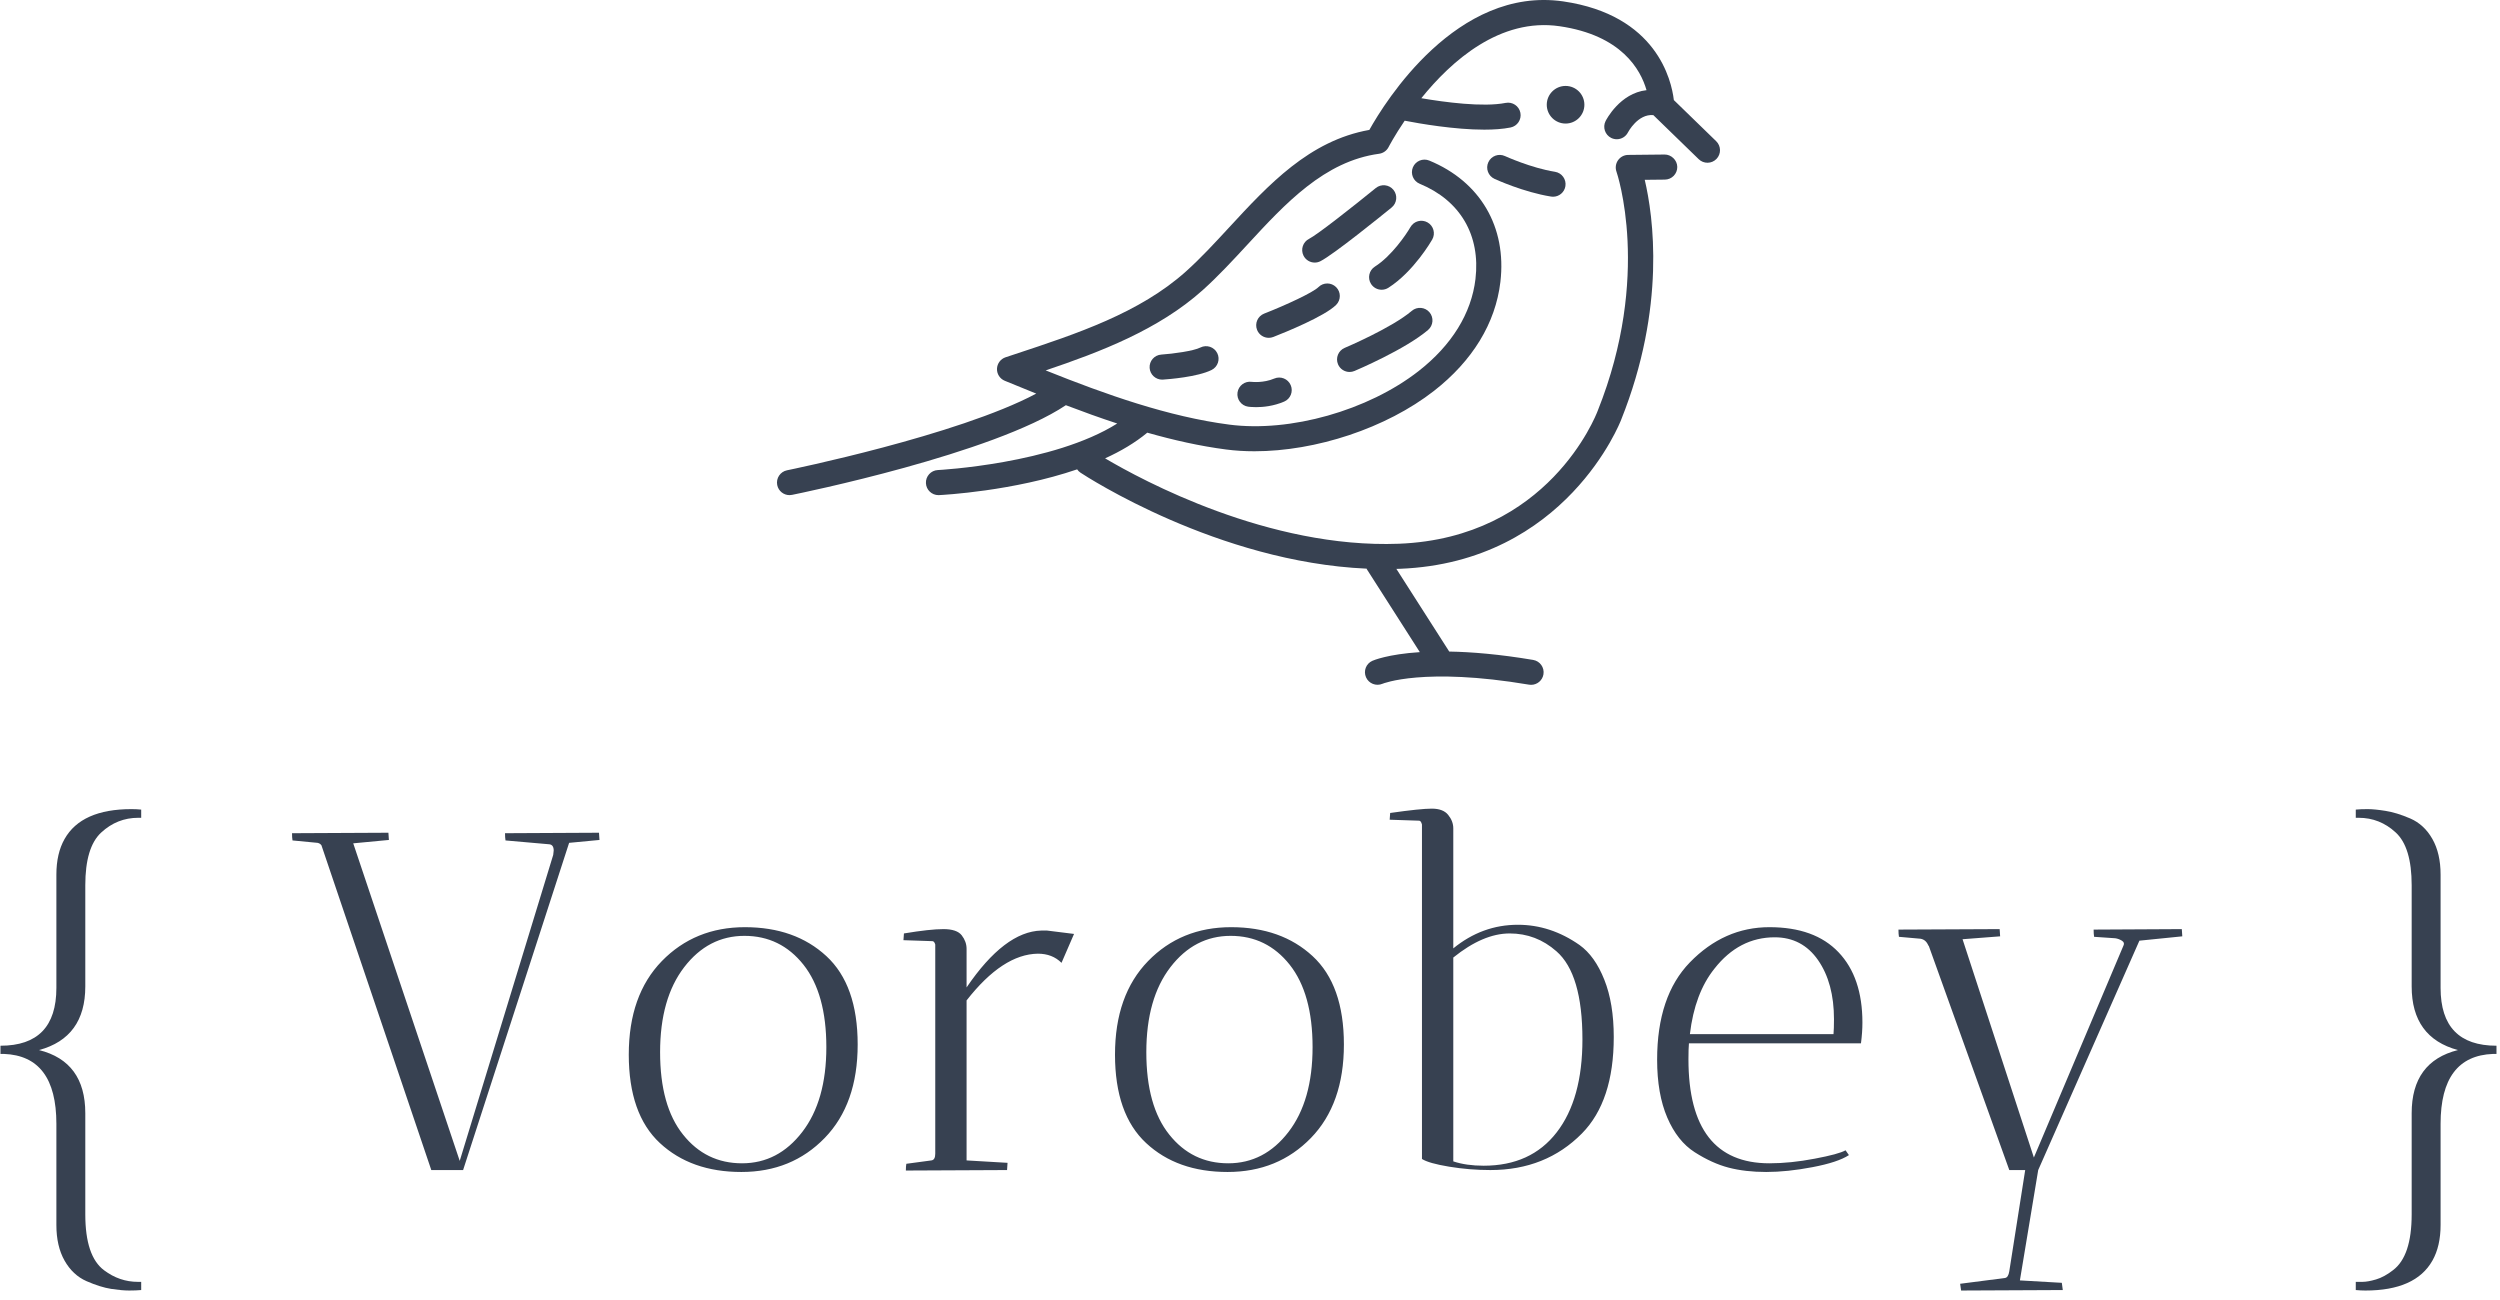
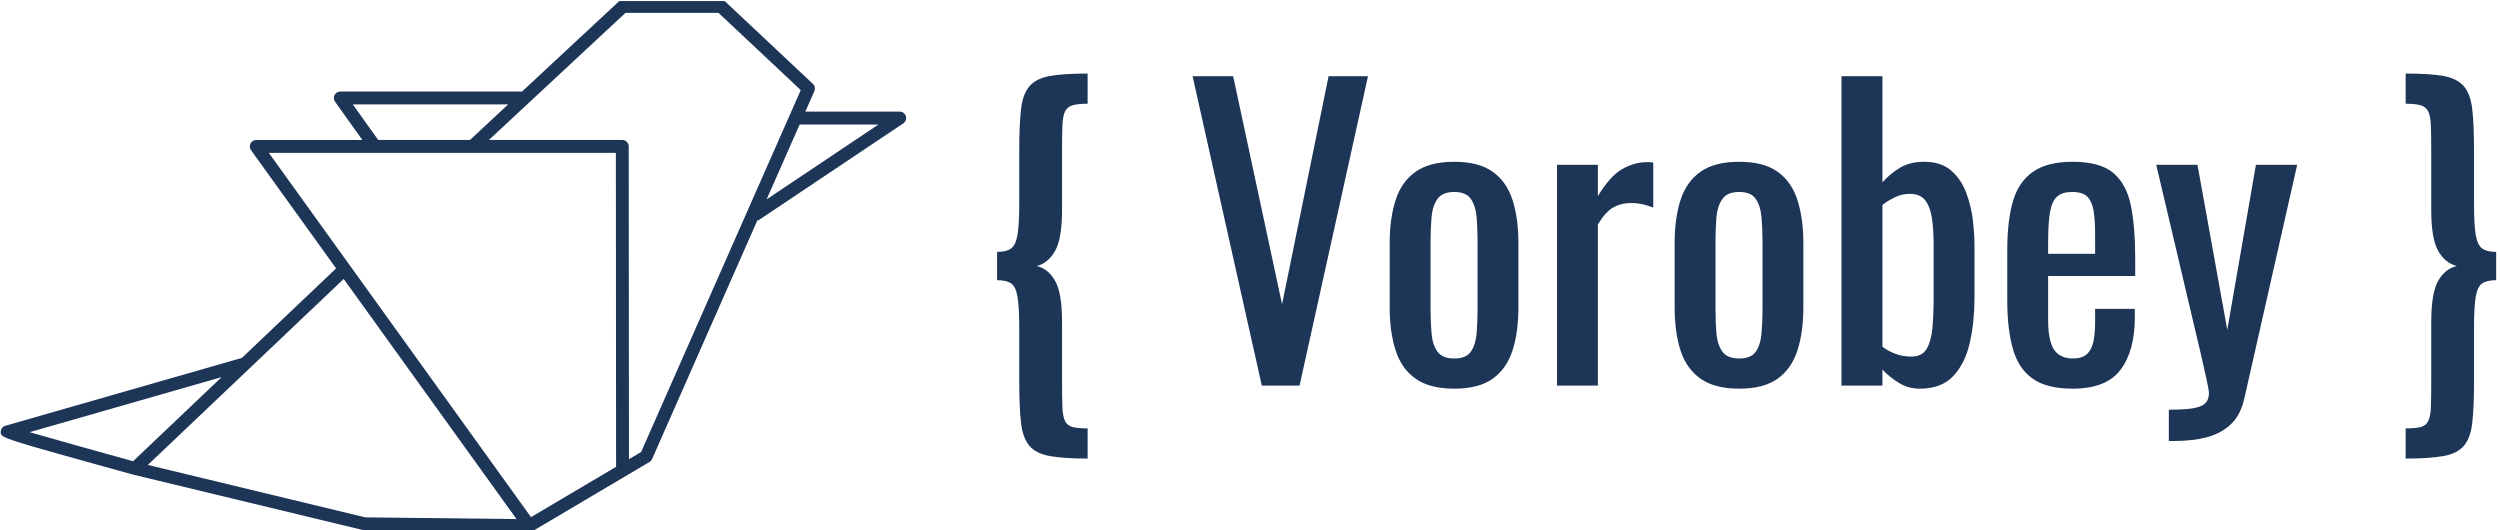
- <svg xmlns="http://www.w3.org/2000/svg" version="1.1" width="1500" height="780" viewBox="0 0 1500 780">
-   <g transform="matrix(1,0,0,1,-0.9090909,-0.7961127)">
-     <svg viewBox="0 0 396 206" data-background-color="#dedede" preserveAspectRatio="xMidYMid meet" height="780" width="1500">
-       <g id="tight-bounds" transform="matrix(1,0,0,1,0.24,0.2107453)">
-         <svg viewBox="0 0 395.52 205.579" height="205.579" width="395.52">
+ <svg xmlns="http://www.w3.org/2000/svg" version="1.1" width="1500" height="318" viewBox="0 0 1500 318">
+   <g transform="matrix(1,0,0,1,-0.9090909,0.6313693)">
+     <svg viewBox="0 0 396 84" data-background-color="#a8dadc" preserveAspectRatio="xMidYMid meet" height="318" width="1500">
+       <g id="tight-bounds" transform="matrix(1,0,0,1,0.24,-0.1667768)">
+         <svg viewBox="0 0 395.52 84.334" height="84.334" width="395.52">
          <g>
-             <svg viewBox="0 0 395.52 205.579" height="205.579" width="395.52">
-               <g transform="matrix(1,0,0,1,0,127.0561)">
-                 <svg viewBox="0 0 395.52 78.523" height="78.523" width="395.52">
+             <svg viewBox="0 0 658.363 140.377" height="84.334" width="395.52">
+               <g transform="matrix(1,0,0,1,262.843,19.40094)">
+                 <svg viewBox="0 0 395.52 101.576" height="101.576" width="395.52">
                  <g id="textblocktransform">
-                     <svg viewBox="0 0 395.52 78.523" height="78.523" width="395.52" id="textblock">
+                     <svg viewBox="0 0 395.52 101.576" height="101.576" width="395.52" id="textblock">
                      <g>
-                         <svg viewBox="0 0 395.52 78.523" height="78.523" width="395.52">
+                         <svg viewBox="0 0 395.52 101.576" height="101.576" width="395.52">
                          <g transform="matrix(1,0,0,1,0,0)">
-                             <svg width="395.52" viewBox="3.05 -37.5 258.98 50" height="78.523" data-palette-color="#374151">
-                               <g class="wordmark-text-0" data-fill-palette-color="primary" id="text-0">
-                                 <path d="M3.4-12.05L3.05-12.05 3.05-12.9Q8.85-12.9 8.85-18.9L8.85-18.9 8.85-30.65Q8.85-32.85 9.7-34.35L9.7-34.35Q11.45-37.45 16.65-37.45L16.65-37.45Q17.15-37.45 17.65-37.4L17.65-37.4 17.65-36.55Q17.5-36.55 17.35-36.55L17.35-36.55Q15.15-36.55 13.5-35.02 11.85-33.5 11.85-29.55L11.85-29.55 11.85-19.05Q11.85-13.75 7.05-12.45L7.05-12.45Q11.85-11.25 11.85-5.9L11.85-5.9 11.85 4.6Q11.85 8.95 13.8 10.4L13.8 10.4Q15.4 11.6 17.3 11.6L17.3 11.6Q17.5 11.6 17.65 11.6L17.65 11.6 17.65 12.45Q17.15 12.5 16.4 12.5 15.65 12.5 14.53 12.33 13.4 12.15 11.98 11.53 10.55 10.9 9.7 9.4 8.85 7.9 8.85 5.7L8.85 5.7 8.85-4.8Q8.85-11.85 3.4-12.05L3.4-12.05Z" fill="#374151" data-fill-palette-color="primary" />
-                                 <path d="M55.4-34.95L65.15-35Q65.15-34.95 65.2-34.25L65.2-34.25 62.05-33.95 51.05 0 47.75 0 36.35-33.7Q36.2-33.9 35.95-33.95L35.95-33.95 33.35-34.2Q33.3-34.5 33.3-34.95L33.3-34.95 43.3-35Q43.3-34.95 43.35-34.25L43.35-34.25 39.65-33.9 50.7-0.95 60.4-32.7 60.45-33.15Q60.45-33.75 60-33.8L60-33.8 55.45-34.2Q55.4-34.5 55.4-34.95L55.4-34.95ZM79.92 0.2Q74.7 0.2 71.47-2.8 68.24-5.8 68.24-11.98 68.24-18.15 71.67-21.68 75.1-25.2 80.29-25.2 85.49-25.2 88.74-22.2 91.99-19.2 91.99-13.03 91.99-6.85 88.57-3.33 85.15 0.2 79.92 0.2ZM80.24-24.3Q76.49-24.3 73.99-21.05 71.49-17.8 71.49-12.23 71.49-6.65 73.87-3.68 76.24-0.7 79.99-0.7 83.74-0.7 86.24-3.95 88.74-7.2 88.74-12.75 88.74-18.3 86.37-21.3 83.99-24.3 80.24-24.3ZM103.29-22.95L103.29-22.95 103.29-18.95Q107.24-24.75 111.04-24.85L111.04-24.85Q111.34-24.85 111.64-24.85L111.64-24.85 114.44-24.5 113.14-21.5Q112.19-22.45 110.69-22.45L110.69-22.45Q107.04-22.4 103.29-17.6L103.29-17.6 103.29-1 107.54-0.75Q107.54-0.7 107.49 0L107.49 0 96.99 0.05Q96.99-0.4 97.04-0.65L97.04-0.65 99.64-1Q100.04-1.05 100.04-1.7L100.04-1.7 100.04-23.4Q99.94-23.75 99.74-23.75L99.74-23.75 96.74-23.85 96.79-24.55Q99.49-25 100.89-25 102.29-25 102.79-24.35 103.29-23.7 103.29-22.95ZM130.37 0.2Q125.14 0.2 121.92-2.8 118.69-5.8 118.69-11.98 118.69-18.15 122.12-21.68 125.54-25.2 130.74-25.2 135.94-25.2 139.19-22.2 142.44-19.2 142.44-13.03 142.44-6.85 139.02-3.33 135.59 0.2 130.37 0.2ZM130.69-24.3Q126.94-24.3 124.44-21.05 121.94-17.8 121.94-12.23 121.94-6.65 124.32-3.68 126.69-0.7 130.44-0.7 134.19-0.7 136.69-3.95 139.19-7.2 139.19-12.75 139.19-18.3 136.82-21.3 134.44-24.3 130.69-24.3ZM153.79-35.45L153.79-35.45 153.79-23Q156.79-25.45 160.49-25.45L160.49-25.45Q163.89-25.45 166.89-23.35L166.89-23.35Q168.49-22.2 169.46-19.75 170.44-17.3 170.44-13.8L170.44-13.8Q170.44-7.15 167.14-3.8L167.14-3.8Q163.39 0 157.64 0L157.64 0Q155.49 0 153.36-0.35 151.24-0.7 150.54-1.15L150.54-1.15 150.54-35.85Q150.44-36.25 150.24-36.25L150.24-36.25 147.19-36.35 147.24-37.05Q150.39-37.5 151.56-37.5 152.74-37.5 153.26-36.85 153.79-36.2 153.79-35.45ZM153.79-22.05L153.79-22.05 153.79-0.9Q155.14-0.45 156.94-0.45L156.94-0.45Q161.84-0.45 164.51-3.9 167.19-7.35 167.19-13.55L167.19-13.55Q167.19-20.35 164.49-22.7L164.49-22.7Q162.39-24.55 159.64-24.55 156.89-24.55 153.79-22.05ZM178.19-11.5L178.19-11.5Q178.19-0.7 186.59-0.7L186.59-0.7Q188.79-0.7 191.29-1.18 193.79-1.65 194.49-2.05L194.49-2.05 194.84-1.55Q193.69-0.8 191.06-0.3 188.44 0.2 186.26 0.2 184.09 0.2 182.36-0.25 180.64-0.7 178.84-1.85 177.04-3 175.99-5.45 174.94-7.9 174.94-11.45L174.94-11.45Q174.94-18.05 178.34-21.55L178.34-21.55Q181.89-25.2 186.59-25.2 191.29-25.2 193.76-22.6 196.24-20 196.24-15.3L196.24-15.3Q196.24-14.3 196.09-13.15L196.09-13.15 178.24-13.15Q178.19-12.6 178.19-11.5ZM193.29-15.65L193.29-15.65Q193.29-19.4 191.64-21.78 189.99-24.15 187.14-24.15L187.14-24.15Q183.44-24.15 180.89-20.9L180.89-20.9Q178.84-18.35 178.34-14.1L178.34-14.1 193.24-14.1Q193.29-14.65 193.29-15.65ZM217.03 12.45L206.48 12.5 206.38 11.8 211.03 11.2Q211.38 11.15 211.48 10.5L211.48 10.5 213.13 0 211.48 0 203.13-23.25 203.08-23.3Q202.83-23.9 202.28-24L202.28-24 200.03-24.2Q199.98-24.5 199.98-24.95L199.98-24.95 210.48-25Q210.48-24.95 210.53-24.25L210.53-24.25 206.63-23.95 214.03-1.3 223.33-23.3Q223.48-23.6 223.16-23.8 222.83-24 222.48-24.05L222.48-24.05 220.28-24.2Q220.23-24.5 220.23-24.95L220.23-24.95 229.38-25Q229.38-24.95 229.43-24.25L229.43-24.25 224.98-23.8 214.48 0 212.58 11.45 216.93 11.7Q217.03 12.4 217.03 12.45L217.03 12.45Z" fill="#374151" data-fill-palette-color="primary" />
-                                 <path d="M262.03-12.9L262.03-12.05 261.68-12.05Q256.23-11.85 256.23-4.8L256.23-4.8 256.23 5.7Q256.23 7.9 255.38 9.4L255.38 9.4Q253.63 12.5 248.43 12.5L248.43 12.5Q247.93 12.5 247.43 12.45L247.43 12.45 247.43 11.6Q247.58 11.6 248.13 11.6 248.68 11.6 249.53 11.35 250.38 11.1 251.28 10.4L251.28 10.4Q253.23 8.95 253.23 4.6L253.23 4.6 253.23-5.9Q253.23-11.25 258.03-12.45L258.03-12.45Q253.23-13.75 253.23-19.05L253.23-19.05 253.23-29.55Q253.23-33.5 251.58-35.02 249.93-36.55 247.73-36.55L247.73-36.55Q247.58-36.55 247.43-36.55L247.43-36.55 247.43-37.4Q247.93-37.45 248.65-37.45 249.38-37.45 250.5-37.27 251.63-37.1 253.08-36.48 254.53-35.85 255.38-34.35 256.23-32.85 256.23-30.65L256.23-30.65 256.23-18.9Q256.23-12.9 262.03-12.9L262.03-12.9Z" fill="#374151" data-fill-palette-color="primary" />
-                               </g>
+                             <svg width="395.52" viewBox="2 -40.85 196.23 50.4" height="101.576" data-palette-color="#1d3557">
+                               <path d="M13.85 5.6L13.85 9.55Q10.7 9.55 8.9 9.22 7.1 8.9 6.23 7.88 5.35 6.85 5.13 4.85 4.9 2.85 4.9-0.5L4.9-0.5 4.9-7.55Q4.9-10.3 4.67-11.63 4.45-12.95 3.83-13.38 3.2-13.8 2-13.8L2-13.8 2-17.5Q3.2-17.5 3.83-17.95 4.45-18.4 4.67-19.75 4.9-21.1 4.9-23.8L4.9-23.8 4.9-30.8Q4.9-34.15 5.13-36.15 5.35-38.15 6.23-39.18 7.1-40.2 8.9-40.53 10.7-40.85 13.85-40.85L13.85-40.85 13.85-36.9Q12.6-36.9 11.9-36.7 11.2-36.5 10.9-35.9 10.6-35.3 10.55-34.08 10.5-32.85 10.5-30.8L10.5-30.8 10.5-23Q10.5-19.25 9.6-17.65 8.7-16.05 7.2-15.65L7.2-15.65Q8.7-15.3 9.6-13.7 10.5-12.1 10.5-8.35L10.5-8.35 10.5-0.5Q10.5 1.6 10.55 2.83 10.6 4.05 10.9 4.65 11.2 5.25 11.9 5.43 12.6 5.6 13.85 5.6L13.85 5.6ZM41.59 0L36.65 0 27.59-40.5 32.9-40.5 39.3-10.65 45.39-40.5 50.55-40.5 41.59 0ZM61.84 0.4L61.84 0.4Q58.64 0.4 56.79-0.9 54.94-2.2 54.17-4.6 53.39-7 53.39-10.25L53.39-10.25 53.39-18.65Q53.39-21.9 54.17-24.3 54.94-26.7 56.79-28 58.64-29.3 61.84-29.3L61.84-29.3Q65.04-29.3 66.87-28 68.69-26.7 69.47-24.3 70.24-21.9 70.24-18.65L70.24-18.65 70.24-10.25Q70.24-7 69.47-4.6 68.69-2.2 66.87-0.9 65.04 0.4 61.84 0.4ZM61.84-3.55L61.84-3.55Q63.39-3.55 64.02-4.45 64.64-5.35 64.77-6.83 64.89-8.3 64.89-9.9L64.89-9.9 64.89-18.95Q64.89-20.6 64.77-22.05 64.64-23.5 64.02-24.43 63.39-25.35 61.84-25.35L61.84-25.35Q60.29-25.35 59.64-24.43 58.99-23.5 58.87-22.05 58.74-20.6 58.74-18.95L58.74-18.95 58.74-9.9Q58.74-8.3 58.87-6.83 58.99-5.35 59.64-4.45 60.29-3.55 61.84-3.55ZM80.64 0L75.29 0 75.29-28.9 80.64-28.9 80.64-24.8Q82.24-27.45 83.84-28.35 85.44-29.25 87.04-29.25L87.04-29.25Q87.24-29.25 87.41-29.25 87.59-29.25 87.89-29.2L87.89-29.2 87.89-23.3Q87.29-23.55 86.52-23.73 85.74-23.9 84.94-23.9L84.94-23.9Q83.69-23.9 82.66-23.33 81.64-22.75 80.64-21.1L80.64-21.1 80.64 0ZM99.14 0.4L99.14 0.4Q95.94 0.4 94.09-0.9 92.24-2.2 91.46-4.6 90.69-7 90.69-10.25L90.69-10.25 90.69-18.65Q90.69-21.9 91.46-24.3 92.24-26.7 94.09-28 95.94-29.3 99.14-29.3L99.14-29.3Q102.34-29.3 104.16-28 105.99-26.7 106.76-24.3 107.54-21.9 107.54-18.65L107.54-18.65 107.54-10.25Q107.54-7 106.76-4.6 105.99-2.2 104.16-0.9 102.34 0.4 99.14 0.4ZM99.14-3.55L99.14-3.55Q100.69-3.55 101.31-4.45 101.94-5.35 102.06-6.83 102.19-8.3 102.19-9.9L102.19-9.9 102.19-18.95Q102.19-20.6 102.06-22.05 101.94-23.5 101.31-24.43 100.69-25.35 99.14-25.35L99.14-25.35Q97.59-25.35 96.94-24.43 96.29-23.5 96.16-22.05 96.04-20.6 96.04-18.95L96.04-18.95 96.04-9.9Q96.04-8.3 96.16-6.83 96.29-5.35 96.94-4.45 97.59-3.55 99.14-3.55ZM122.78 0.4L122.78 0.4Q121.23 0.4 120.01-0.38 118.78-1.15 117.89-2.1L117.89-2.1 117.89 0 112.53 0 112.53-40.5 117.89-40.5 117.89-26.6Q118.83-27.7 120.16-28.5 121.48-29.3 123.34-29.3L123.34-29.3Q125.59-29.3 126.91-28.13 128.24-26.95 128.88-25.18 129.53-23.4 129.74-21.58 129.94-19.75 129.94-18.45L129.94-18.45 129.94-11.45Q129.94-8.4 129.34-5.68 128.74-2.95 127.19-1.28 125.64 0.4 122.78 0.4ZM121.69-3.8L121.69-3.8Q123.09-3.8 123.69-4.83 124.28-5.85 124.44-7.6 124.59-9.35 124.59-11.45L124.59-11.45 124.59-18.45Q124.59-20.25 124.39-21.78 124.19-23.3 123.53-24.2 122.89-25.1 121.48-25.1L121.48-25.1Q120.44-25.1 119.51-24.65 118.58-24.2 117.89-23.65L117.89-23.65 117.89-5.1Q118.58-4.55 119.56-4.17 120.53-3.8 121.69-3.8ZM142.78 0.4L142.78 0.4Q139.38 0.4 137.53-0.93 135.68-2.25 134.96-4.83 134.23-7.4 134.23-11.15L134.23-11.15 134.23-17.75Q134.23-21.6 134.98-24.15 135.73-26.7 137.61-28 139.48-29.3 142.78-29.3L142.78-29.3Q146.43-29.3 148.16-27.8 149.88-26.3 150.43-23.48 150.98-20.65 150.98-16.7L150.98-16.7 150.98-14.35 139.58-14.35 139.58-8.55Q139.58-6.8 139.91-5.7 140.23-4.6 140.96-4.08 141.68-3.55 142.83-3.55L142.83-3.55Q144.03-3.55 144.66-4.13 145.28-4.7 145.51-5.78 145.73-6.85 145.73-8.3L145.73-8.3 145.73-10.05 150.93-10.05 150.93-8.95Q150.93-4.6 149.08-2.1 147.23 0.4 142.78 0.4ZM139.58-18.8L139.58-17.25 145.73-17.25 145.73-19.85Q145.73-21.65 145.53-22.88 145.33-24.1 144.71-24.73 144.08-25.35 142.73-25.35L142.73-25.35Q141.43-25.35 140.76-24.75 140.08-24.15 139.83-22.73 139.58-21.3 139.58-18.8L139.58-18.8ZM156.03 7.25L155.38 7.25 155.38 3.15Q157.33 3.15 158.48 2.98 159.63 2.8 160.13 2.33 160.63 1.85 160.63 1L160.63 1Q160.63 0.55 160.28-1 159.93-2.55 159.53-4.3L159.53-4.3 153.73-28.9 159.13-28.9 163.03-7.3 166.78-28.9 172.18-28.9 165.28 1.6Q164.83 3.7 163.63 4.93 162.43 6.15 160.56 6.7 158.68 7.25 156.03 7.25L156.03 7.25ZM186.38 9.55L186.38 9.55 186.38 5.6Q187.63 5.6 188.33 5.43 189.03 5.25 189.33 4.65 189.63 4.05 189.68 2.83 189.73 1.6 189.73-0.5L189.73-0.5 189.73-8.35Q189.73-12.1 190.63-13.7 191.53-15.3 193.08-15.65L193.08-15.65Q191.53-16.05 190.63-17.65 189.73-19.25 189.73-23L189.73-23 189.73-30.8Q189.73-32.85 189.68-34.08 189.63-35.3 189.33-35.9 189.03-36.5 188.33-36.7 187.63-36.9 186.38-36.9L186.38-36.9 186.38-40.85Q189.53-40.85 191.33-40.53 193.13-40.2 194-39.18 194.88-38.15 195.1-36.15 195.33-34.15 195.33-30.8L195.33-30.8 195.33-23.8Q195.33-21.1 195.55-19.75 195.78-18.4 196.4-17.95 197.03-17.5 198.23-17.5L198.23-17.5 198.23-13.8Q197.03-13.8 196.4-13.38 195.78-12.95 195.55-11.63 195.33-10.3 195.33-7.55L195.33-7.55 195.33-0.5Q195.33 2.85 195.1 4.85 194.88 6.85 194 7.88 193.13 8.9 191.33 9.22 189.53 9.55 186.38 9.55Z" opacity="1" transform="matrix(1,0,0,1,0,0)" fill="#1d3557" class="wordmark-text-0" data-fill-palette-color="primary" id="text-0" />
                            </svg>
                          </g>
                        </svg>
                      </g>
                    </svg>
                  </g>
                </svg>
              </g>
-               <g transform="matrix(1,0,0,1,123.0435,0)">
-                 <svg viewBox="0 0 149.433 108.519" height="108.519" width="149.433">
+               <g>
+                 <svg viewBox="0 0 238.863 140.377" height="140.377" width="238.863">
                  <g>
-                     <svg version="1.1" x="0" y="0" viewBox="9.125 24.399 75.187 54.601" enable-background="new 0 0 100 100" xml:space="preserve" height="108.519" width="149.433" class="icon-icon-0" data-fill-palette-color="accent" id="icon-0">
-                       <g fill="#374151" data-fill-palette-color="accent">
-                         <path fill="#374151" d="M10.124 63.875c0.065 0 0.132-0.006 0.199-0.02 0.654-0.132 16.019-3.269 21.836-7.15 1.355 0.517 2.721 1.01 4.094 1.46-5.107 3.221-14.203 3.707-14.302 3.711-0.551 0.027-0.977 0.496-0.95 1.048 0.026 0.535 0.468 0.951 0.998 0.951 0.017 0 0.033 0 0.049-0.001 0.331-0.016 5.915-0.313 11.01-2.054 0.07 0.101 0.157 0.192 0.266 0.264 0.471 0.311 10.94 7.125 22.814 7.653 0.009 0.017 0.01 0.035 0.02 0.052l4.222 6.604c-2.563 0.166-3.708 0.658-3.79 0.695-0.5 0.225-0.721 0.808-0.501 1.31 0.219 0.503 0.808 0.732 1.311 0.518 0.032-0.014 3.296-1.342 11.684 0.07C69.14 78.996 69.196 79 69.251 79c0.479 0 0.903-0.346 0.985-0.834 0.091-0.545-0.276-1.061-0.82-1.152-2.705-0.455-4.911-0.635-6.695-0.667-0.002-0.003-0.002-0.007-0.004-0.011l-4.208-6.581c0.093-0.003 0.186-0.002 0.28-0.006C72.051 69.229 76.395 57.962 76.429 57.872c3.603-9.009 2.559-16.264 1.883-19.136l1.605-0.017c0.552-0.006 0.995-0.459 0.989-1.011s-0.492-0.996-1.01-0.989L76.989 36.75c-0.323 0.003-0.624 0.163-0.808 0.427-0.185 0.265-0.231 0.602-0.124 0.906 0.029 0.081 2.825 8.27-1.494 19.066-0.156 0.414-3.951 10.135-15.852 10.602-10.364 0.4-20.473-5.062-23.425-6.808 1.245-0.567 2.398-1.244 3.364-2.048 2.094 0.595 4.196 1.071 6.285 1.342 0.729 0.095 1.486 0.141 2.261 0.141 4.895 0 10.496-1.838 14.309-4.811 3.08-2.401 4.911-5.405 5.298-8.688 0.516-4.386-1.605-8.004-5.672-9.679-0.509-0.21-1.095 0.033-1.306 0.544-0.21 0.511 0.033 1.095 0.544 1.306 3.237 1.333 4.858 4.102 4.447 7.595-0.323 2.74-1.893 5.279-4.541 7.345-4.03 3.141-10.236 4.894-15.082 4.264s-9.841-2.395-14.645-4.324c4.352-1.467 9.002-3.245 12.519-6.398 1.238-1.11 2.426-2.397 3.576-3.642 3.015-3.266 6.133-6.643 10.491-7.232 0.325-0.044 0.608-0.245 0.757-0.537 0.015-0.03 0.465-0.896 1.281-2.099 1.221 0.237 3.979 0.714 6.346 0.714 0.761 0 1.48-0.049 2.094-0.172 0.542-0.108 0.893-0.635 0.785-1.176-0.108-0.542-0.639-0.892-1.176-0.785-1.799 0.358-4.876-0.058-6.723-0.374 2.391-2.966 6.275-6.434 11.025-5.739 4.945 0.719 6.463 3.464 6.931 5.098-2.12 0.235-3.214 2.363-3.265 2.465-0.247 0.494-0.046 1.095 0.447 1.342C75.78 35.466 75.933 35.5 76.083 35.5c0.367 0 0.72-0.203 0.895-0.553 0.008-0.015 0.782-1.485 2.019-1.37l3.619 3.515c0.396 0.385 1.029 0.375 1.414-0.02 0.385-0.396 0.375-1.029-0.021-1.414l-3.377-3.281c-0.187-1.586-1.367-6.782-8.821-7.867-8.486-1.227-14.214 8.021-15.456 10.246-4.789 0.854-8.037 4.372-11.182 7.777-1.169 1.266-2.273 2.462-3.441 3.509-3.692 3.31-8.725 4.973-13.592 6.582l-0.788 0.26c-0.396 0.132-0.669 0.496-0.685 0.913s0.231 0.8 0.618 0.96c0.829 0.343 1.668 0.685 2.511 1.024-6.27 3.337-19.724 6.084-19.869 6.114-0.541 0.109-0.891 0.637-0.782 1.178C9.241 63.548 9.658 63.875 10.124 63.875z" data-fill-palette-color="accent" />
-                         <circle fill="#374151" cx="72" cy="32.75" r="1.5" data-fill-palette-color="accent" />
-                         <path fill="#374151" d="M52.001 45.334c0.15 0 0.303-0.034 0.446-0.106 1.046-0.523 4.918-3.662 5.685-4.286 0.428-0.349 0.492-0.979 0.143-1.407-0.349-0.428-0.979-0.491-1.407-0.144-1.707 1.391-4.659 3.72-5.315 4.048-0.494 0.247-0.694 0.848-0.448 1.342C51.281 45.131 51.634 45.334 52.001 45.334z" data-fill-palette-color="accent" />
-                         <path fill="#374151" d="M60.996 42.132c-0.479-0.274-1.09-0.107-1.364 0.372-0.337 0.589-1.502 2.304-2.836 3.152-0.466 0.296-0.603 0.915-0.306 1.381C56.681 47.336 57.004 47.5 57.334 47.5c0.184 0 0.37-0.05 0.537-0.156 2.018-1.285 3.438-3.744 3.497-3.848C61.642 43.017 61.476 42.406 60.996 42.132z" data-fill-palette-color="accent" />
-                         <path fill="#374151" d="M53.707 47.293c-0.391-0.391-1.023-0.391-1.414 0-0.423 0.423-2.574 1.424-4.324 2.109-0.515 0.201-0.768 0.781-0.567 1.296 0.154 0.395 0.532 0.636 0.932 0.636 0.121 0 0.244-0.022 0.364-0.069 0.945-0.37 4.099-1.647 5.009-2.558C54.098 48.316 54.098 47.684 53.707 47.293z" data-fill-palette-color="accent" />
-                         <path fill="#374151" d="M54.779 54.056c0.129 0 0.261-0.025 0.388-0.079 0.165-0.069 4.048-1.718 5.87-3.272 0.42-0.359 0.47-0.99 0.111-1.41-0.358-0.419-0.99-0.47-1.41-0.111-1.585 1.354-5.311 2.935-5.348 2.95-0.508 0.215-0.747 0.802-0.533 1.311C54.019 53.827 54.389 54.056 54.779 54.056z" data-fill-palette-color="accent" />
-                         <path fill="#374151" d="M42.886 52.105c-0.563 0.282-2.164 0.499-3.119 0.564-0.551 0.037-0.968 0.513-0.931 1.064 0.035 0.528 0.475 0.933 0.997 0.934 0.022 0 0.045 0 0.067-0.003 0.451-0.03 2.758-0.208 3.881-0.769 0.494-0.247 0.694-0.848 0.447-1.342C43.981 52.059 43.382 51.858 42.886 52.105z" data-fill-palette-color="accent" />
-                         <path fill="#374151" d="M48.772 54.581c-0.871 0.372-1.779 0.264-1.803 0.262-0.541-0.075-1.048 0.304-1.125 0.849-0.078 0.546 0.302 1.053 0.848 1.131 0.057 0.008 0.289 0.038 0.631 0.038 0.55 0 1.384-0.077 2.238-0.442 0.507-0.217 0.743-0.805 0.524-1.313C49.869 54.599 49.28 54.364 48.772 54.581z" data-fill-palette-color="accent" />
-                         <path fill="#374151" d="M67.168 36.842c-0.502-0.232-1.096-0.012-1.326 0.49-0.231 0.501-0.013 1.095 0.489 1.326 0.093 0.043 2.316 1.062 4.511 1.413 0.054 0.009 0.107 0.013 0.159 0.013 0.482 0 0.907-0.35 0.986-0.842 0.087-0.545-0.284-1.058-0.829-1.146C69.241 37.789 67.189 36.851 67.168 36.842z" data-fill-palette-color="accent" />
-                       </g>
+                     <svg version="1.1" x="0" y="0" viewBox="14.856 29.346 70.289 41.308" enable-background="new 0 0 100 100" xml:space="preserve" height="140.377" width="238.863" class="icon-icon-0" data-fill-palette-color="accent" id="icon-0">
+                       <path fill="#1d3557" d="M84.645 38.011h-7.326l0.701-1.59c0.085-0.194 0.04-0.421-0.115-0.566l-6.786-6.373c-0.093-0.087-0.215-0.136-0.342-0.136H63.16c-0.126 0-0.248 0.048-0.341 0.134l-7.492 6.972H41.219c-0.187 0-0.359 0.104-0.444 0.271-0.086 0.167-0.071 0.367 0.037 0.52l2.119 2.969h-8.238c-0.188 0-0.359 0.105-0.445 0.272-0.086 0.167-0.071 0.368 0.039 0.52l6.606 9.178-7.315 6.948c-3.082 0.884-18.227 5.225-18.379 5.274-0.208 0.069-0.349 0.269-0.343 0.489 0.012 0.458 0.012 0.458 10.28 3.3 0.004 0.001 0.008 0 0.012 0.001 0.001 0 0.002 0.002 0.004 0.002l17.823 4.298c0.037 0.009 0.074 0.014 0.111 0.014l12.792 0.146c0.002 0 0.004 0 0.006 0 0 0 0 0 0 0l0 0c0.001 0 0.002-0.001 0.003-0.001 0.088 0 0.175-0.023 0.251-0.069l9.082-5.373c0.09-0.053 0.161-0.133 0.203-0.229l8.169-18.522c0.044-0.014 0.091-0.013 0.131-0.04l11.2-7.495c0.183-0.123 0.264-0.35 0.2-0.561C85.06 38.155 84.865 38.011 84.645 38.011zM42.19 37.451h12.062l-2.966 2.76H44.16L42.19 37.451zM62.611 41.211l0.017 24.374-6.604 3.907-20.354-28.28H62.611zM32.009 58.619l-6.879 6.534c-2.613-0.724-6.061-1.688-8.028-2.257C20.496 61.92 28.398 59.654 32.009 58.619zM26.279 65.439L41.482 51 54.9 69.643l-11.746-0.135L26.279 65.439zM64.573 64.433l-0.946 0.56L63.61 40.71c0-0.276-0.224-0.5-0.5-0.5H52.755l10.602-9.865h7.223l6.384 5.995L64.573 64.433zM74.315 44.822l2.563-5.811h6.121L74.315 44.822z" data-fill-palette-color="accent" />
                    </svg>
                  </g>
                </svg>
              </g>
-               <g />
            </svg>
          </g>
          <defs />
        </svg>
-         <rect width="395.52" height="205.579" fill="none" stroke="none" visibility="hidden" />
+         <rect width="395.52" height="84.334" fill="none" stroke="none" visibility="hidden" />
      </g>
    </svg>
  </g>
</svg>
